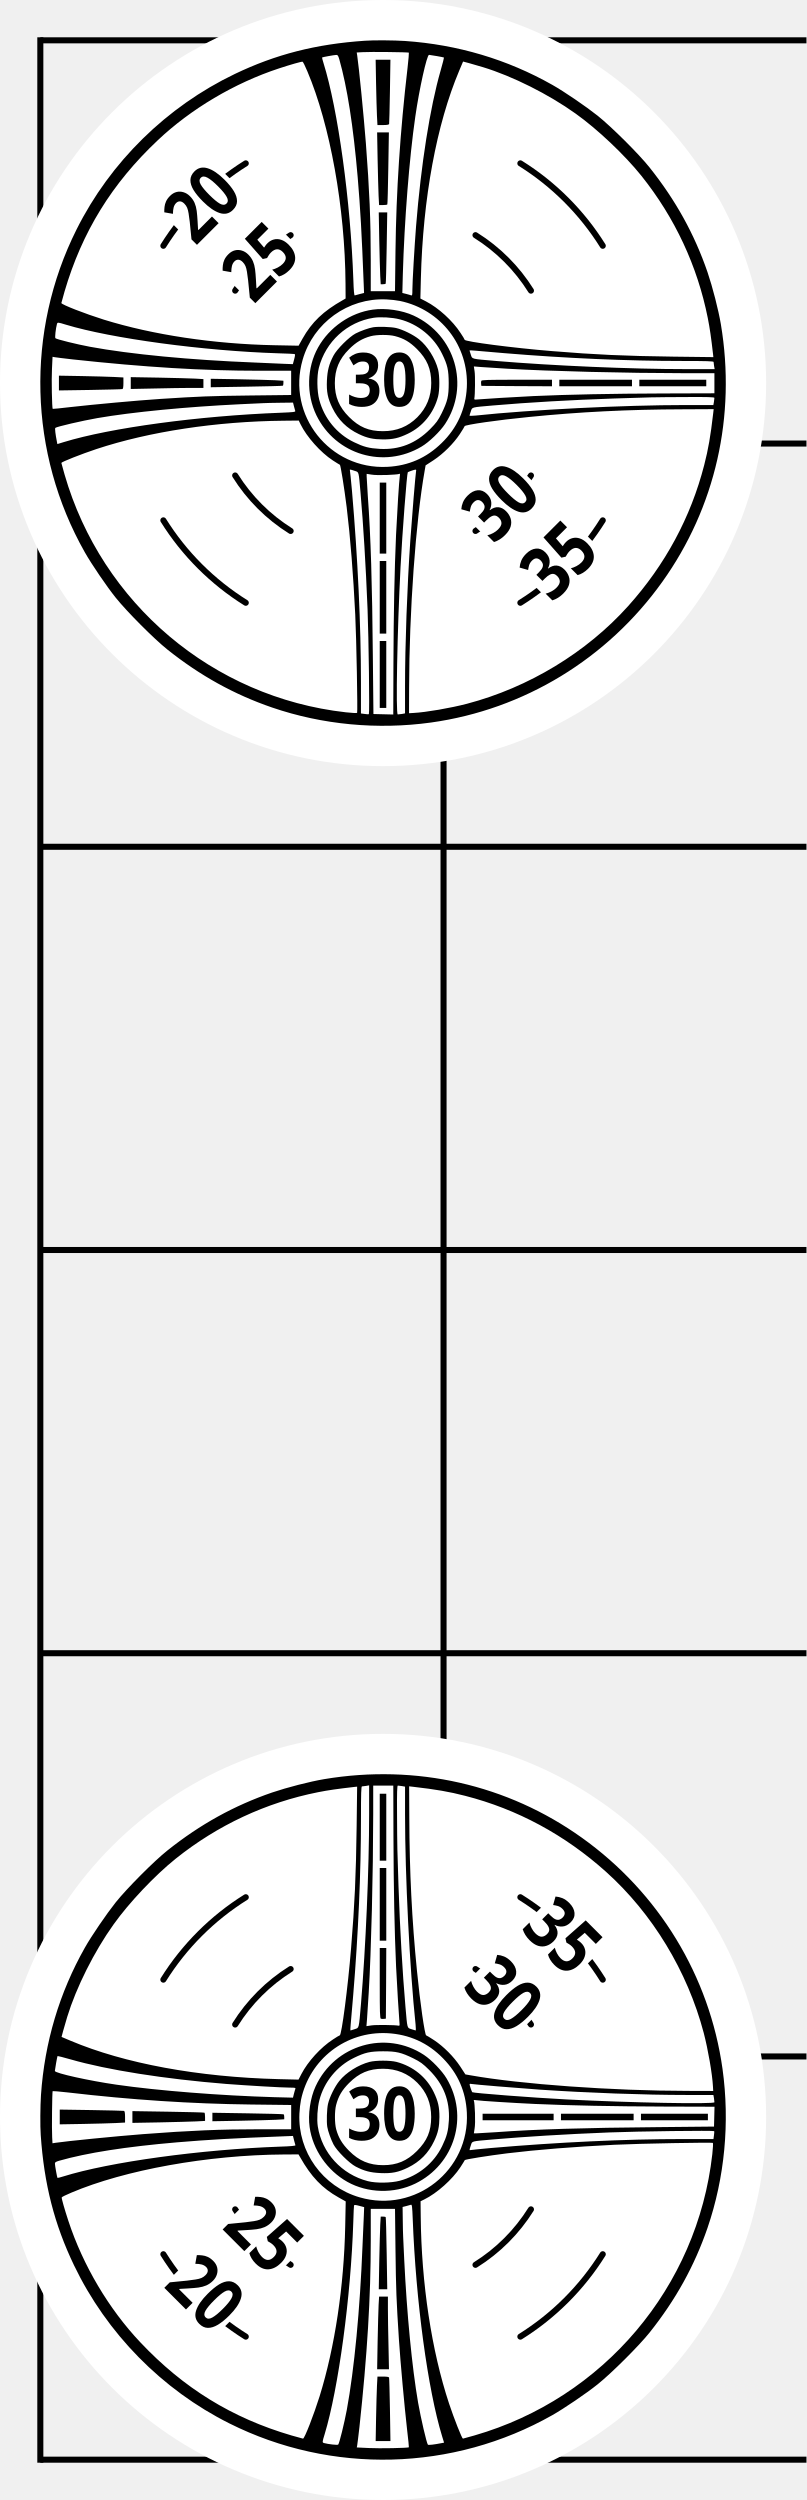
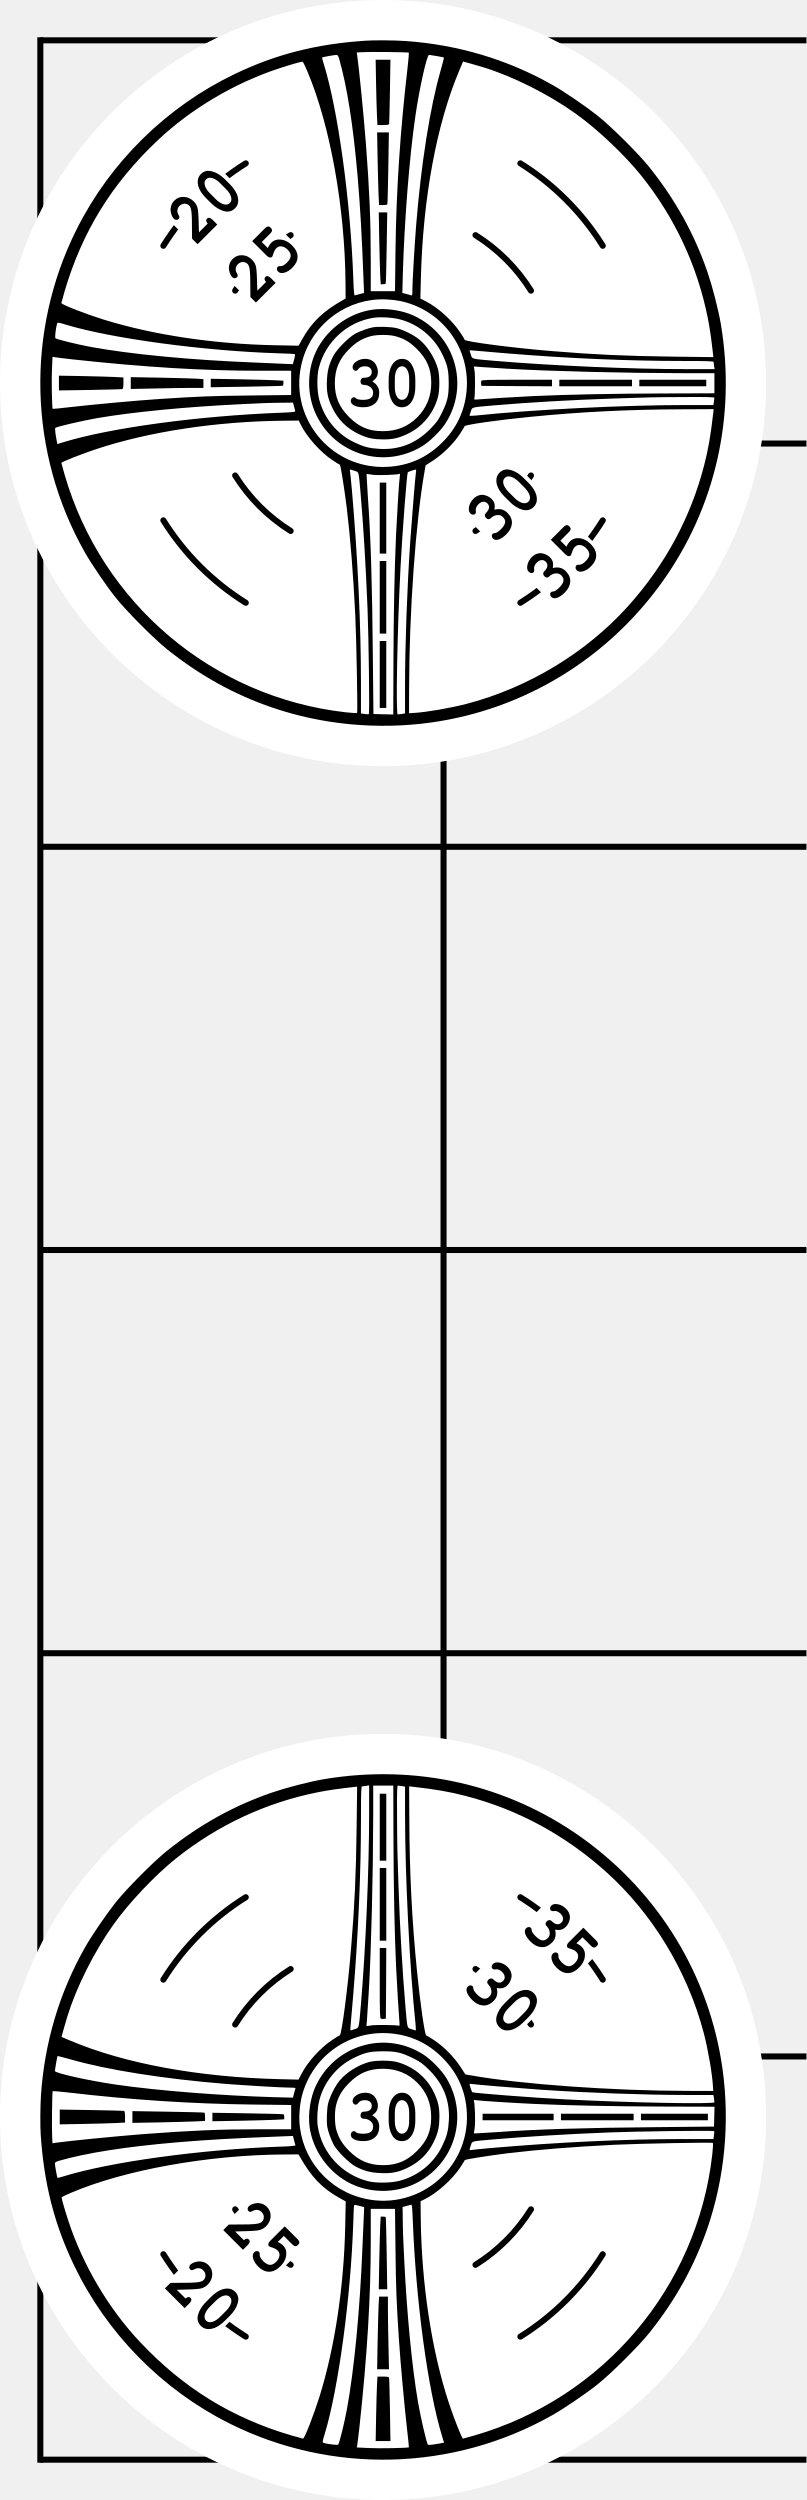
<svg xmlns="http://www.w3.org/2000/svg" xmlns:xlink="http://www.w3.org/1999/xlink" width="200mm" height="620mm" viewBox="0 0 200 620" version="1.1" id="svg8">
  <defs id="defs2" />
  <g id="layer1" transform="translate(0,323)">
    <path style="fill:none;stroke:#000000;stroke-width:1.5;stroke-linecap:butt;stroke-linejoin:miter;stroke-miterlimit:4;stroke-dasharray:none;stroke-opacity:1" d="M 10,287 H 200" id="path41" />
    <use x="0" y="0" xlink:href="#path41" id="use848" transform="translate(0,-100)" width="100%" height="100%" />
    <use x="0" y="0" xlink:href="#path41" id="use852" transform="translate(0,-200)" width="100%" height="100%" />
    <use x="0" y="0" xlink:href="#path41" id="use854" transform="translate(0,-300)" width="100%" height="100%" />
    <use x="0" y="0" xlink:href="#path41" id="use856" transform="translate(0,-400)" width="100%" height="100%" />
    <use x="0" y="0" xlink:href="#path41" id="use858" transform="translate(0,-500)" width="100%" height="100%" />
    <use x="0" y="0" xlink:href="#path41" id="use860" transform="translate(0,-600)" width="100%" height="100%" />
    <path style="fill:none;stroke:#000000;stroke-width:1.5;stroke-linecap:butt;stroke-linejoin:miter;stroke-miterlimit:4;stroke-dasharray:none;stroke-opacity:1" d="m 10,-313.75 v 601.5" id="path862" />
    <use x="0" y="0" xlink:href="#path862" id="use864" transform="translate(100)" width="100%" height="100%" />
    <circle style="opacity:1;fill:#ffffff;fill-opacity:1;fill-rule:nonzero;stroke:none;stroke-width:2;stroke-linecap:round;stroke-linejoin:round;stroke-miterlimit:4;stroke-dasharray:none;stroke-dashoffset:0;stroke-opacity:1;paint-order:markers stroke fill" id="path17" cx="95" cy="-228" r="95" />
    <path id="path354" style="fill:#000000;stroke:none;stroke-width:0.035" d="m 94.175,-155.74 v 8.3 h 0.81 0.81 v -8.3 -8.3 h -0.81 -0.81 z m 0,-19.131 v 9.009 h 0.81 0.81 v -9.009 -9.009 h -0.81 -0.81 z m 0,-19.637 v 8.806 h 0.81 0.81 v -8.806 -8.806 h -0.81 -0.81 z m 64.378,-33.505 v 0.81 h 8.3 8.3 v -0.81 -0.81 h -8.3 -8.3 z m -19.84,0 v 0.81 h 9.009 9.009 v -0.81 -0.81 h -9.009 -9.009 z m -19.354,-0.526 c -0.061,0.162 -0.081,0.506 -0.041,0.769 l 0.061,0.466 8.766,0.061 8.746,0.04 v -0.81 -0.81 h -8.705 c -7.369,0 -8.725,0.041 -8.827,0.283 z m -67.091,0.526 v 1.053 l 8.867,-0.142 c 4.859,-0.081 8.908,-0.182 9.009,-0.243 0.081,-0.041 0.142,-0.344 0.142,-0.668 v -0.567 l -2.065,-0.121 c -1.154,-0.061 -5.203,-0.162 -9.009,-0.243 l -6.944,-0.121 z m -19.84,0.02 v 1.458 l 5.932,-0.121 c 3.239,-0.081 7.308,-0.142 9.009,-0.142 h 3.077 v -1.093 -1.093 l -2.065,-0.121 c -1.154,-0.061 -5.203,-0.162 -9.009,-0.243 l -6.944,-0.121 z m -17.815,-0.02 v 1.842 l 7.754,-0.121 c 4.251,-0.081 7.855,-0.162 7.997,-0.223 0.162,-0.041 0.243,-0.526 0.243,-1.478 v -1.397 l -2.267,-0.121 c -1.255,-0.061 -4.859,-0.162 -7.997,-0.223 l -5.729,-0.101 z m 77.942,-13.827 c -1.053,0.162 -3.178,0.931 -4.353,1.539 -1.62,0.85 -4.656,3.887 -5.507,5.507 -1.113,2.146 -1.498,3.624 -1.62,6.175 -0.121,2.814 0.202,4.413 1.356,6.782 1.458,2.976 3.583,5.081 6.579,6.499 2.065,0.992 3.543,1.296 5.972,1.316 2.49,0 3.907,-0.324 6.175,-1.417 3.685,-1.761 6.418,-5.122 7.49,-9.232 0.405,-1.599 0.405,-5.081 0,-6.681 -0.729,-2.794 -2.632,-5.81 -4.717,-7.49 -1.437,-1.154 -3.988,-2.409 -5.709,-2.814 -1.215,-0.283 -4.413,-0.385 -5.668,-0.182 z m 5.365,2.186 c 2.207,0.567 3.725,1.458 5.486,3.219 2.51,2.51 3.543,4.94 3.543,8.422 0,3.34 -1.154,6.175 -3.462,8.503 -2.348,2.328 -5.081,3.442 -8.523,3.442 -3.502,0 -5.871,-0.992 -8.402,-3.523 -2.47,-2.47 -3.523,-4.98 -3.523,-8.381 0,-3.421 1.073,-5.992 3.543,-8.442 1.721,-1.721 3.28,-2.652 5.385,-3.219 1.458,-0.385 4.454,-0.405 5.952,-0.02 z m -5.446,-6.559 c -5.547,0.749 -10.79,4.373 -13.584,9.373 -2.814,5.041 -2.976,11.56 -0.425,16.823 4.778,9.798 16.702,13.361 26.075,7.774 1.883,-1.113 4.596,-3.725 5.851,-5.628 6.195,-9.454 2.531,-22.087 -7.814,-26.865 -2.834,-1.316 -6.944,-1.923 -10.102,-1.478 z m 6.66,2.409 c 4.535,1.154 8.503,4.393 10.527,8.604 1.336,2.733 1.599,3.988 1.62,7.187 0,3.3 -0.283,4.494 -1.741,7.49 -0.911,1.822 -1.296,2.348 -2.895,3.968 -3.543,3.543 -7.592,5.142 -12.471,4.879 -2.612,-0.142 -4.008,-0.506 -6.377,-1.66 -4.251,-2.045 -7.389,-5.891 -8.624,-10.527 -0.567,-2.146 -0.628,-5.851 -0.101,-7.895 1.66,-6.499 7.025,-11.418 13.584,-12.43 1.68,-0.263 4.616,-0.101 6.478,0.385 z m -5.081,-19.698 c 0.081,3.765 0.182,7.774 0.243,8.908 l 0.121,2.085 h 0.567 c 0.324,0 0.628,-0.061 0.668,-0.162 0.061,-0.081 0.162,-4.089 0.243,-8.908 l 0.142,-8.746 h -1.053 -1.053 z m -0.405,-19.941 c 0.081,3.705 0.182,7.774 0.243,9.009 l 0.121,2.288 h 0.972 c 0.547,0 1.032,-0.061 1.073,-0.162 0.061,-0.081 0.162,-4.13 0.243,-9.009 l 0.142,-8.847 h -1.458 -1.458 z m -0.385,-18.929 c 0.061,3.219 0.162,6.863 0.223,8.098 l 0.121,2.288 h 1.397 c 0.951,0 1.437,-0.081 1.498,-0.263 0.041,-0.121 0.121,-3.765 0.202,-8.098 l 0.121,-7.835 h -1.842 -1.822 z m -2.733,-10.527 c -12.228,0.83 -22.148,3.381 -32.29,8.24 -16.924,8.118 -30.893,21.844 -39.254,38.566 -12.673,25.306 -11.904,55.45 2.065,80.088 1.64,2.895 5.405,8.442 7.652,11.236 2.774,3.462 9.535,10.244 12.835,12.876 8.138,6.478 16.52,11.114 25.933,14.353 12.471,4.272 26.176,5.567 39.436,3.725 23.038,-3.219 43.728,-15.811 57.353,-34.902 13.179,-18.443 18.321,-41.096 14.515,-63.872 -0.607,-3.583 -2.045,-9.191 -3.32,-12.936 -3.239,-9.414 -7.875,-17.795 -14.353,-25.933 -2.632,-3.32 -9.434,-10.082 -12.876,-12.835 -2.814,-2.247 -8.381,-6.053 -11.236,-7.652 -11.195,-6.337 -23.524,-10.001 -36.541,-10.892 -2.713,-0.182 -7.774,-0.223 -9.92,-0.061 z m 10.871,2.956 c 0.041,0.061 -0.101,1.721 -0.324,3.725 -1.842,15.791 -2.814,30.65 -2.996,45.409 l -0.121,10.021 h -2.996 -3.016 v -7.693 c 0,-9.819 -0.324,-17.41 -1.215,-29.051 -0.526,-6.802 -1.741,-19.03 -2.146,-21.702 l -0.121,-0.749 1.498,-0.081 c 1.863,-0.121 11.296,0 11.438,0.121 z m -17.269,1.599 c 1.964,6.903 3.482,16.52 4.575,29.314 0.668,7.976 0.992,13.665 1.498,26.642 l 0.081,2.045 -1.053,0.263 c -0.567,0.142 -1.134,0.304 -1.255,0.344 -0.142,0.061 -0.263,-1.134 -0.344,-3.786 -0.688,-19.577 -3.806,-42.331 -7.41,-53.851 -0.223,-0.709 -0.385,-1.336 -0.344,-1.377 0.101,-0.081 2.935,-0.607 3.502,-0.628 0.364,-0.02 0.486,0.162 0.749,1.032 z m 24.192,-0.749 c 0.931,0.162 1.741,0.324 1.782,0.364 0.041,0.041 -0.344,1.478 -0.83,3.219 -2.632,9.151 -4.859,23.261 -6.094,38.627 -0.385,5 -0.911,13.807 -0.911,15.771 0,1.275 -0.041,1.458 -0.324,1.356 -0.182,-0.081 -0.749,-0.223 -1.255,-0.364 l -0.911,-0.223 0.121,-4.676 c 0.385,-13.179 1.599,-28.747 3.097,-39.092 0.972,-6.762 2.854,-15.285 3.401,-15.285 0.121,0 0.992,0.142 1.923,0.304 z m -32.108,3.765 c 5.648,13.321 9.353,33.869 9.474,52.717 l 0.02,3.644 -0.668,0.385 c -4.879,2.753 -7.713,5.466 -10.021,9.576 l -0.972,1.741 -6.094,-0.121 c -14.981,-0.304 -30.023,-2.571 -42.19,-6.337 -4.656,-1.458 -10.547,-3.745 -10.547,-4.13 0,-0.081 0.364,-1.356 0.79,-2.854 4.332,-14.779 11.742,-26.784 23.099,-37.493 8.26,-7.814 19.07,-14.212 30.083,-17.835 2.895,-0.952 5.588,-1.721 5.851,-1.66 0.121,0.041 0.648,1.093 1.174,2.369 z m 43.566,-1.012 c 7.308,2.227 16.277,6.721 22.978,11.519 5.405,3.846 12.167,10.264 16.277,15.386 8.341,10.426 13.928,22.411 16.499,35.327 0.506,2.551 0.83,4.838 1.316,9.09 l 0.061,0.587 -9.839,-0.121 c -12.268,-0.162 -19.354,-0.486 -30.185,-1.377 -9.738,-0.79 -21.662,-2.348 -21.662,-2.814 0,-0.081 -0.445,-0.85 -1.012,-1.68 -1.964,-3.037 -5.486,-6.235 -8.584,-7.835 l -1.377,-0.709 0.121,-4.919 c 0.506,-20.022 3.887,-38.262 9.515,-51.603 l 0.952,-2.247 1.458,0.385 c 0.81,0.223 2.369,0.668 3.482,1.012 z m -20.569,57.98 c 10.122,2.126 17.086,11.155 16.56,21.439 -0.283,5.385 -2.389,10.062 -6.256,13.807 -3.765,3.685 -8.199,5.628 -13.442,5.891 -14.293,0.749 -25.022,-12.795 -21.014,-26.581 2.632,-9.151 11.296,-15.386 20.771,-14.941 1.073,0.041 2.591,0.223 3.381,0.385 z m -82.902,5.871 c 11.276,3.421 34.173,6.519 52.656,7.106 2.126,0.061 3.948,0.142 4.089,0.182 0.162,0.061 0.142,0.405 -0.101,1.296 l -0.324,1.215 -2.146,-0.081 c -1.174,-0.061 -4.494,-0.202 -7.389,-0.324 -15.851,-0.628 -30.711,-2.045 -40.793,-3.907 -3.239,-0.607 -8.28,-1.842 -8.563,-2.126 -0.162,-0.162 0.081,-2.409 0.385,-3.523 0.142,-0.445 0.223,-0.445 2.186,0.162 z m 108.936,7.086 c 15.123,1.255 30.266,1.923 43.89,1.923 6.134,0 7.835,0.061 7.835,0.243 0,0.142 0.061,0.607 0.121,1.012 l 0.142,0.769 h -7.065 c -13.645,0 -33.12,-0.85 -47.15,-2.024 -6.316,-0.547 -5.871,-0.425 -6.256,-1.559 -0.182,-0.526 -0.324,-0.992 -0.324,-1.032 0,-0.061 0.668,-0.041 1.478,0.041 0.79,0.081 4.11,0.364 7.329,0.628 z m -107.398,1.518 c 18.159,1.964 32.452,2.834 46.563,2.834 h 7.794 v 3.016 2.996 l -10.224,0.121 c -9.94,0.121 -12.45,0.223 -22.168,0.85 -5.83,0.385 -16.661,1.377 -22.35,2.024 -2.389,0.283 -4.373,0.486 -4.393,0.445 -0.182,-0.182 -0.324,-7.369 -0.182,-9.92 l 0.142,-2.996 0.547,0.101 c 0.283,0.061 2.207,0.283 4.272,0.526 z m 108.005,2.328 c 10.527,0.628 29.314,1.093 44.295,1.113 h 7.025 v 2.49 2.49 l -12.795,0.041 c -12.693,0.041 -23.443,0.263 -32.047,0.648 -3.907,0.182 -13.24,0.749 -14.374,0.871 -0.263,0.02 -0.385,-0.061 -0.324,-0.263 0.182,-0.81 0.243,-5.709 0.061,-6.762 l -0.182,-1.194 1.741,0.142 c 0.952,0.061 3.927,0.263 6.6,0.425 z m 51.32,7.227 c 0,0.142 -0.061,0.607 -0.121,1.012 l -0.142,0.769 h -6.903 c -15.224,0 -38.303,1.154 -52.089,2.612 -0.81,0.081 -1.478,0.081 -1.478,0.02 0,-0.081 0.142,-0.547 0.324,-1.053 0.364,-1.093 0,-0.992 5.547,-1.478 8.665,-0.749 19.556,-1.377 29.861,-1.721 8.928,-0.304 9.576,-0.324 17.775,-0.364 5.668,-0.041 7.227,0.02 7.227,0.202 z m -104.28,2.065 c 0.121,0.486 0.263,1.012 0.324,1.174 0.101,0.263 -0.425,0.324 -3.482,0.445 -20.427,0.769 -42.352,3.745 -53.932,7.288 l -1.579,0.486 -0.101,-0.526 c -0.385,-1.943 -0.547,-3.34 -0.405,-3.482 0.304,-0.304 6.701,-1.782 10.406,-2.429 8.827,-1.518 22.046,-2.794 35.428,-3.442 2.51,-0.121 5.061,-0.243 5.668,-0.263 0.607,-0.041 2.531,-0.081 4.272,-0.101 l 3.178,-0.041 z m 103.976,1.782 c -0.648,5.628 -1.215,8.887 -2.227,12.815 -3.32,12.957 -9.677,24.739 -18.848,34.962 -10.345,11.519 -24.678,20.204 -39.963,24.233 -4.11,1.073 -10.163,2.126 -13.321,2.288 l -1.073,0.061 0.02,-6.276 c 0.02,-18.787 1.66,-41.582 3.867,-53.911 l 0.223,-1.275 1.964,-1.275 c 2.45,-1.62 4.96,-4.13 6.519,-6.478 0.648,-0.992 1.194,-1.883 1.194,-1.964 0,-0.344 8.3,-1.539 15.993,-2.288 12.531,-1.255 24.597,-1.862 38.121,-1.903 l 7.652,-0.04 z m -102.336,2.693 c 1.518,3.118 4.96,6.984 7.997,8.968 0.891,0.567 1.68,1.073 1.761,1.093 0.182,0.081 1.073,5.648 1.68,10.487 0.911,7.47 1.64,16.783 2.126,26.622 0.304,6.215 0.628,24.253 0.466,24.415 -0.101,0.081 -1.336,0.02 -2.794,-0.142 -32.999,-3.705 -60.531,-26.986 -69.763,-58.993 -0.425,-1.498 -0.79,-2.794 -0.79,-2.854 0,-0.243 5.041,-2.227 8.705,-3.442 13.098,-4.332 29.78,-6.863 46.401,-7.025 l 3.765,-0.041 z m 13.422,11.56 c 1.093,0.364 0.972,-0.041 1.458,5.446 0.688,7.997 1.296,17.775 1.741,28.849 0.283,7.207 0.526,25.933 0.324,26.055 -0.081,0.041 -0.547,0.02 -1.053,-0.061 l -0.911,-0.121 v -7.733 c 0,-14.171 -0.79,-30.812 -2.227,-47.494 -0.243,-2.612 -0.466,-4.879 -0.506,-5.021 -0.121,-0.324 0.041,-0.304 1.174,0.081 z m 15.224,0.121 c -0.121,0.587 -1.012,11.216 -1.417,17.066 -0.79,11.56 -1.316,25.954 -1.316,36.258 v 6.701 l -0.749,0.142 c -0.425,0.061 -0.891,0.121 -1.053,0.121 -0.526,0 -0.121,-20.953 0.688,-36.541 0.445,-8.604 1.579,-23.302 1.802,-23.524 0.101,-0.101 1.64,-0.648 1.903,-0.648 0.162,-0.02 0.223,0.142 0.142,0.425 z m -7.288,0.911 c 1.458,-0.061 2.794,-0.162 2.996,-0.243 0.324,-0.142 0.364,-0.081 0.263,0.526 -0.162,0.931 -0.668,8.948 -0.931,14.556 -0.385,8.725 -0.607,19.415 -0.648,31.946 l -0.041,12.612 -2.47,-0.061 -2.45,-0.061 -0.142,-13.969 c -0.162,-18.342 -0.526,-30.205 -1.255,-40.165 -0.142,-2.267 -0.283,-4.413 -0.283,-4.778 v -0.648 l 1.174,0.182 c 0.628,0.121 2.348,0.162 3.786,0.101 z" />
    <path style="opacity:1;fill:none;fill-opacity:1;fill-rule:nonzero;stroke:#000000;stroke-width:1.5;stroke-linecap:round;stroke-linejoin:round;stroke-miterlimit:4;stroke-dasharray:none;stroke-dashoffset:0;stroke-opacity:1;paint-order:markers stroke fill" id="path972" d="m 117.919,-264.678 a 43.25,43.25 0 0 1 13.759,13.759" />
    <path id="circle974" style="opacity:1;fill:none;fill-opacity:1;fill-rule:nonzero;stroke:#000000;stroke-width:1.5;stroke-linecap:round;stroke-linejoin:round;stroke-miterlimit:4;stroke-dasharray:none;stroke-dashoffset:0;stroke-opacity:1;paint-order:markers stroke fill" d="m 129.047,-282.487 a 64.25,64.25 0 0 1 20.44,20.44" />
    <path d="m 58.322,-250.919 a 43.25,43.25 0 0 1 13.759,-13.759" id="path1019" style="opacity:1;fill:none;fill-opacity:1;fill-rule:nonzero;stroke:#000000;stroke-width:1.5;stroke-linecap:round;stroke-linejoin:round;stroke-miterlimit:4;stroke-dasharray:none;stroke-dashoffset:0;stroke-opacity:1;paint-order:markers stroke fill" />
    <path d="m 40.513,-262.047 a 64.25,64.25 0 0 1 20.44,-20.44" style="opacity:1;fill:none;fill-opacity:1;fill-rule:nonzero;stroke:#000000;stroke-width:1.5;stroke-linecap:round;stroke-linejoin:round;stroke-miterlimit:4;stroke-dasharray:none;stroke-dashoffset:0;stroke-opacity:1;paint-order:markers stroke fill" id="path1021" />
    <path style="opacity:1;fill:none;fill-opacity:1;fill-rule:nonzero;stroke:#000000;stroke-width:1.5;stroke-linecap:round;stroke-linejoin:round;stroke-miterlimit:4;stroke-dasharray:none;stroke-dashoffset:0;stroke-opacity:1;paint-order:markers stroke fill" id="path1023" d="M 72.081,-191.322 A 43.25,43.25 0 0 1 58.322,-205.081" />
    <path id="path1025" style="opacity:1;fill:none;fill-opacity:1;fill-rule:nonzero;stroke:#000000;stroke-width:1.5;stroke-linecap:round;stroke-linejoin:round;stroke-miterlimit:4;stroke-dasharray:none;stroke-dashoffset:0;stroke-opacity:1;paint-order:markers stroke fill" d="M 60.953,-173.513 A 64.25,64.25 0 0 1 40.513,-193.953" />
    <path d="m 131.678,-205.081 a 43.25,43.25 0 0 1 -13.759,13.759" id="path1027" style="opacity:1;fill:none;fill-opacity:1;fill-rule:nonzero;stroke:#000000;stroke-width:1.5;stroke-linecap:round;stroke-linejoin:round;stroke-miterlimit:4;stroke-dasharray:none;stroke-dashoffset:0;stroke-opacity:1;paint-order:markers stroke fill" />
    <path d="m 149.487,-193.953 a 64.25,64.25 0 0 1 -20.44,20.44" style="opacity:1;fill:none;fill-opacity:1;fill-rule:nonzero;stroke:#000000;stroke-width:1.5;stroke-linecap:round;stroke-linejoin:round;stroke-miterlimit:4;stroke-dasharray:none;stroke-dashoffset:0;stroke-opacity:1;paint-order:markers stroke fill" id="path1029" />
-     <text xml:space="preserve" style="font-style:normal;font-variant:normal;font-weight:bold;font-stretch:normal;font-size:16.729px;line-height:1000;font-family:'Tlwg Typewriter';-inkscape-font-specification:'Tlwg Typewriter Bold';letter-spacing:0px;word-spacing:0px;fill:#000000;fill-opacity:1;stroke:none;stroke-width:0.265" x="94.464" y="-202.347" id="text1083" transform="scale(0.9103436,1.098486)">
-       <tspan id="tspan1081" x="94.464" y="-202.347" style="font-style:normal;font-variant:normal;font-weight:bold;font-stretch:normal;font-family:'Tlwg Typewriter';-inkscape-font-specification:'Tlwg Typewriter Bold';letter-spacing:0px;stroke-width:0.265">30</tspan>
-     </text>
+     <g aria-label="30" transform="scale(0.9103436,1.098486)" style="font-style:normal;font-variant:normal;font-weight:bold;font-stretch:normal;font-size:16.729px;line-height:1000;font-family:'Tlwg Typewriter';-inkscape-font-specification:'Tlwg Typewriter Bold';letter-spacing:0px;word-spacing:0px;fill:#000000;fill-opacity:1;stroke:none;stroke-width:0.265" id="text1083">
+       <path d="m 96.405,-204.355 q 0.201,0 0.368,0.1 0.167,0.084 0.301,0.201 0.151,0.1 0.636,0.201 0.485,0.084 1.238,0.084 1.288,0 1.991,-0.368 0.703,-0.368 0.703,-1.271 0,-0.753 -0.753,-1.238 -0.753,-0.502 -1.807,-0.502 -0.402,0 -0.636,-0.201 -0.234,-0.217 -0.234,-0.569 0,-0.368 0.234,-0.602 0.251,-0.234 0.636,-0.234 2.192,0 2.192,-1.322 0,-0.586 -0.502,-0.92 -0.502,-0.351 -1.372,-0.351 -0.652,0 -1.087,0.167 -0.418,0.151 -0.586,0.351 -0.151,0.184 -0.368,0.351 -0.201,0.151 -0.485,0.151 -0.335,0 -0.586,-0.251 -0.234,-0.251 -0.234,-0.586 0,-0.719 1.054,-1.288 1.054,-0.569 2.392,-0.569 0.903,0 1.589,0.284 0.703,0.284 1.087,0.736 0.385,0.452 0.569,0.937 0.201,0.485 0.201,0.954 0,0.686 -0.351,1.204 -0.351,0.502 -1.171,0.987 1.89,0.92 1.89,2.526 0,1.606 -1.188,2.459 -1.171,0.836 -3.128,0.836 -1.539,0 -2.493,-0.385 -0.937,-0.402 -0.937,-1.037 0,-0.351 0.234,-0.586 0.251,-0.251 0.602,-0.251 z" style="font-style:normal;font-variant:normal;font-weight:bold;font-stretch:normal;font-family:'Tlwg Typewriter';-inkscape-font-specification:'Tlwg Typewriter Bold';letter-spacing:0px;stroke-width:0.265" id="path106" />
+       <path d="m 109.514,-213.02 q 1.773,0 2.693,1.372 0.937,1.355 0.937,3.296 v 1.589 q 0,1.255 -0.385,2.292 -0.368,1.02 -1.221,1.706 -0.836,0.669 -2.024,0.669 -1.773,0 -2.71,-1.355 -0.92,-1.372 -0.92,-3.312 v -1.589 q 0,-1.255 0.368,-2.275 0.385,-1.037 1.221,-1.706 0.853,-0.686 2.041,-0.686 z m -1.957,4.55 v 1.823 q 0,1.305 0.535,2.091 0.535,0.786 1.422,0.786 0.887,0 1.422,-0.786 0.535,-0.786 0.535,-2.091 v -1.823 q 0,-1.305 -0.535,-2.091 -0.535,-0.786 -1.422,-0.786 -0.887,0 -1.422,0.786 -0.535,0.786 -0.535,2.091 z" style="font-style:normal;font-variant:normal;font-weight:bold;font-stretch:normal;font-family:'Tlwg Typewriter';-inkscape-font-specification:'Tlwg Typewriter Bold';letter-spacing:0px;stroke-width:0.265" id="path108" />
+     </g>
    <rect style="opacity:1;fill:#ffffff;fill-opacity:1;fill-rule:nonzero;stroke:none;stroke-width:1.5;stroke-linecap:round;stroke-linejoin:round;stroke-miterlimit:4;stroke-dasharray:none;stroke-dashoffset:0;stroke-opacity:1;paint-order:markers stroke fill" id="rect1139" width="18" height="12" x="219.395" y="-57.906" transform="rotate(-45)" />
-     <text transform="matrix(0.6437101,-0.6437101,0.7767472,0.7767472,0,0)" id="text1143" y="-42.041" x="240.997" style="font-style:normal;font-variant:normal;font-weight:bold;font-stretch:normal;font-size:16.729px;line-height:1000;font-family:'Tlwg Typewriter';-inkscape-font-specification:'Tlwg Typewriter Bold';letter-spacing:0px;word-spacing:0px;fill:#000000;fill-opacity:1;stroke:none;stroke-width:0.265" xml:space="preserve">
-       <tspan style="font-style:normal;font-variant:normal;font-weight:bold;font-stretch:normal;font-family:'Tlwg Typewriter';-inkscape-font-specification:'Tlwg Typewriter Bold';letter-spacing:0px;stroke-width:0.265" y="-42.041" x="240.997" id="tspan1141">30</tspan>
-     </text>
+     <g aria-label="30" transform="matrix(0.6437101,-0.6437101,0.7767472,0.7767472,0,0)" style="font-style:normal;font-variant:normal;font-weight:bold;font-stretch:normal;font-size:16.729px;line-height:1000;font-family:'Tlwg Typewriter';-inkscape-font-specification:'Tlwg Typewriter Bold';letter-spacing:0px;word-spacing:0px;fill:#000000;fill-opacity:1;stroke:none;stroke-width:0.265" id="text1143">
+       <path d="m 242.938,-44.049 q 0.201,0 0.368,0.1 0.167,0.084 0.301,0.201 0.151,0.1 0.636,0.201 0.485,0.084 1.238,0.084 1.288,0 1.991,-0.368 0.703,-0.368 0.703,-1.271 0,-0.753 -0.753,-1.238 -0.753,-0.502 -1.807,-0.502 -0.402,0 -0.636,-0.201 -0.234,-0.217 -0.234,-0.569 0,-0.368 0.234,-0.602 0.251,-0.234 0.636,-0.234 2.192,0 2.192,-1.322 0,-0.586 -0.502,-0.92 -0.502,-0.351 -1.372,-0.351 -0.652,0 -1.087,0.167 -0.418,0.151 -0.586,0.351 -0.151,0.184 -0.368,0.351 -0.201,0.151 -0.485,0.151 -0.335,0 -0.586,-0.251 -0.234,-0.251 -0.234,-0.586 0,-0.719 1.054,-1.288 1.054,-0.569 2.392,-0.569 0.903,0 1.589,0.284 0.703,0.284 1.087,0.736 0.385,0.452 0.569,0.937 0.201,0.485 0.201,0.954 0,0.686 -0.351,1.204 -0.351,0.502 -1.171,0.987 1.89,0.92 1.89,2.526 0,1.606 -1.188,2.459 -1.171,0.836 -3.128,0.836 -1.539,0 -2.493,-0.385 -0.937,-0.401 -0.937,-1.037 0,-0.351 0.234,-0.586 0.251,-0.251 0.602,-0.251 z" style="font-style:normal;font-variant:normal;font-weight:bold;font-stretch:normal;font-family:'Tlwg Typewriter';-inkscape-font-specification:'Tlwg Typewriter Bold';letter-spacing:0px;stroke-width:0.265" id="path111" />
+       <path d="m 256.047,-52.714 q 1.773,0 2.693,1.372 0.937,1.355 0.937,3.296 v 1.589 q 0,1.255 -0.385,2.292 -0.368,1.02 -1.221,1.706 -0.836,0.669 -2.024,0.669 -1.773,0 -2.71,-1.355 -0.92,-1.372 -0.92,-3.312 v -1.589 q 0,-1.255 0.368,-2.275 0.385,-1.037 1.221,-1.706 0.853,-0.686 2.041,-0.686 z m -1.957,4.55 v 1.823 q 0,1.305 0.535,2.091 0.535,0.786 1.422,0.786 0.887,0 1.422,-0.786 0.535,-0.786 0.535,-2.091 v -1.823 q 0,-1.305 -0.535,-2.091 -0.535,-0.786 -1.422,-0.786 -0.887,0 -1.422,0.786 -0.535,0.786 -0.535,2.091 z" style="font-style:normal;font-variant:normal;font-weight:bold;font-stretch:normal;font-family:'Tlwg Typewriter';-inkscape-font-specification:'Tlwg Typewriter Bold';letter-spacing:0px;stroke-width:0.265" id="path113" />
+     </g>
    <rect y="-37.444" x="219.395" height="12" width="18" id="rect1150" style="opacity:1;fill:#ffffff;fill-opacity:1;fill-rule:nonzero;stroke:none;stroke-width:1.5;stroke-linecap:round;stroke-linejoin:round;stroke-miterlimit:4;stroke-dasharray:none;stroke-dashoffset:0;stroke-opacity:1;paint-order:markers stroke fill" transform="rotate(-45)" />
-     <text xml:space="preserve" style="font-style:normal;font-variant:normal;font-weight:bold;font-stretch:normal;font-size:16.729px;line-height:1000;font-family:'Tlwg Typewriter';-inkscape-font-specification:'Tlwg Typewriter Bold';letter-spacing:0px;word-spacing:0px;fill:#000000;fill-opacity:1;stroke:none;stroke-width:0.265" x="240.997" y="-23.414" id="text1154" transform="matrix(0.6437101,-0.6437101,0.7767472,0.7767472,0,0)">
-       <tspan id="tspan1152" x="240.997" y="-23.414" style="font-style:normal;font-variant:normal;font-weight:bold;font-stretch:normal;font-family:'Tlwg Typewriter';-inkscape-font-specification:'Tlwg Typewriter Bold';letter-spacing:0px;stroke-width:0.265">35</tspan>
-     </text>
+     <g aria-label="35" transform="matrix(0.6437101,-0.6437101,0.7767472,0.7767472,0,0)" style="font-style:normal;font-variant:normal;font-weight:bold;font-stretch:normal;font-size:16.729px;line-height:1000;font-family:'Tlwg Typewriter';-inkscape-font-specification:'Tlwg Typewriter Bold';letter-spacing:0px;word-spacing:0px;fill:#000000;fill-opacity:1;stroke:none;stroke-width:0.265" id="text1154">
+       <path d="m 242.938,-25.421 q 0.201,0 0.368,0.1 0.167,0.084 0.301,0.201 0.151,0.1 0.636,0.201 0.485,0.084 1.238,0.084 1.288,0 1.991,-0.368 0.703,-0.368 0.703,-1.271 0,-0.753 -0.753,-1.238 -0.753,-0.502 -1.807,-0.502 -0.401,0 -0.636,-0.201 -0.234,-0.217 -0.234,-0.569 0,-0.368 0.234,-0.602 0.251,-0.234 0.636,-0.234 2.192,0 2.192,-1.322 0,-0.586 -0.502,-0.92 -0.502,-0.351 -1.372,-0.351 -0.652,0 -1.087,0.167 -0.418,0.151 -0.586,0.351 -0.151,0.184 -0.368,0.351 -0.201,0.151 -0.485,0.151 -0.335,0 -0.586,-0.251 -0.234,-0.251 -0.234,-0.586 0,-0.719 1.054,-1.288 1.054,-0.569 2.392,-0.569 0.903,0 1.589,0.284 0.703,0.284 1.087,0.736 0.385,0.452 0.569,0.937 0.201,0.485 0.201,0.954 0,0.686 -0.351,1.204 -0.351,0.502 -1.171,0.987 1.89,0.92 1.89,2.526 0,1.606 -1.188,2.459 -1.171,0.836 -3.128,0.836 -1.539,0 -2.493,-0.385 -0.937,-0.401 -0.937,-1.037 0,-0.351 0.234,-0.586 0.251,-0.251 0.602,-0.251 z" style="font-style:normal;font-variant:normal;font-weight:bold;font-stretch:normal;font-family:'Tlwg Typewriter';-inkscape-font-specification:'Tlwg Typewriter Bold';letter-spacing:0px;stroke-width:0.265" id="path116" />
+       <path d="m 256.331,-28.834 q -0.686,0 -1.522,0.351 -0.836,0.351 -0.954,0.351 -0.368,0 -0.602,-0.268 -0.234,-0.268 -0.234,-0.669 v -4.751 h 5.052 q 1.104,0 1.104,0.836 0,0.836 -1.104,0.836 h -3.379 v 1.924 q 0.937,-0.284 1.656,-0.284 1.522,0 2.526,1.054 1.004,1.054 1.004,2.66 0,1.773 -1.121,2.71 -1.121,0.92 -3.078,0.92 -1.506,0 -2.526,-0.468 -1.02,-0.485 -1.02,-1.188 0,-0.335 0.251,-0.569 0.251,-0.251 0.586,-0.251 0.251,0 0.435,0.134 0.201,0.117 0.351,0.268 0.151,0.151 0.636,0.284 0.502,0.117 1.271,0.117 1.305,0 1.924,-0.468 0.619,-0.485 0.619,-1.472 0,-0.92 -0.519,-1.489 -0.519,-0.569 -1.355,-0.569 z" style="font-style:normal;font-variant:normal;font-weight:bold;font-stretch:normal;font-family:'Tlwg Typewriter';-inkscape-font-specification:'Tlwg Typewriter Bold';letter-spacing:0px;stroke-width:0.265" id="path118" />
+     </g>
    <rect style="opacity:1;fill:#ffffff;fill-opacity:1;fill-rule:nonzero;stroke:none;stroke-width:1.5;stroke-linecap:round;stroke-linejoin:round;stroke-miterlimit:4;stroke-dasharray:none;stroke-dashoffset:0;stroke-opacity:1;paint-order:markers stroke fill" id="rect1158" width="18" height="12" x="219.395" y="-142.184" transform="rotate(-45)" />
-     <text transform="matrix(0.6437101,-0.6437101,0.7767472,0.7767472,0,0)" id="text1162" y="-118.763" x="240.997" style="font-style:normal;font-variant:normal;font-weight:bold;font-stretch:normal;font-size:16.729px;line-height:1000;font-family:'Tlwg Typewriter';-inkscape-font-specification:'Tlwg Typewriter Bold';letter-spacing:0px;word-spacing:0px;fill:#000000;fill-opacity:1;stroke:none;stroke-width:0.265" xml:space="preserve">
-       <tspan style="font-style:normal;font-variant:normal;font-weight:bold;font-stretch:normal;font-family:'Tlwg Typewriter';-inkscape-font-specification:'Tlwg Typewriter Bold';letter-spacing:0px;stroke-width:0.265" y="-118.763" x="240.997" id="tspan1160">25</tspan>
-     </text>
+     <g aria-label="25" transform="matrix(0.6437101,-0.6437101,0.7767472,0.7767472,0,0)" style="font-style:normal;font-variant:normal;font-weight:bold;font-stretch:normal;font-size:16.729px;line-height:1000;font-family:'Tlwg Typewriter';-inkscape-font-specification:'Tlwg Typewriter Bold';letter-spacing:0px;word-spacing:0px;fill:#000000;fill-opacity:1;stroke:none;stroke-width:0.265" id="text1162">
+       <path d="m 249.412,-126.191 q 0,1.087 -0.786,1.957 -0.77,0.87 -4.166,3.798 h 3.363 q 0.067,-0.903 0.836,-0.903 0.836,0 0.836,1.104 v 1.472 h -7.595 v -1.757 q 2.71,-2.242 3.864,-3.262 1.154,-1.02 1.556,-1.539 0.418,-0.519 0.418,-0.937 0,-0.636 -0.552,-1.071 -0.552,-0.435 -1.372,-0.435 -1.037,0 -1.623,0.686 -0.151,0.184 -0.284,0.535 -0.117,0.351 -0.284,0.535 -0.167,0.184 -0.552,0.184 -0.335,0 -0.586,-0.234 -0.251,-0.251 -0.251,-0.569 0,-0.351 0.217,-0.803 0.217,-0.452 0.636,-0.903 0.418,-0.468 1.138,-0.786 0.736,-0.318 1.623,-0.318 1.522,0 2.543,0.937 1.02,0.92 1.02,2.309 z" style="font-style:normal;font-variant:normal;font-weight:bold;font-stretch:normal;font-family:'Tlwg Typewriter';-inkscape-font-specification:'Tlwg Typewriter Bold';letter-spacing:0px;stroke-width:0.265" id="path101" />
+       <path d="m 256.331,-124.184 q -0.686,0 -1.522,0.351 -0.836,0.351 -0.954,0.351 -0.368,0 -0.602,-0.268 -0.234,-0.268 -0.234,-0.669 v -4.751 h 5.052 q 1.104,0 1.104,0.836 0,0.836 -1.104,0.836 h -3.379 v 1.924 q 0.937,-0.284 1.656,-0.284 1.522,0 2.526,1.054 1.004,1.054 1.004,2.66 0,1.773 -1.121,2.71 -1.121,0.92 -3.078,0.92 -1.506,0 -2.526,-0.468 -1.02,-0.485 -1.02,-1.188 0,-0.335 0.251,-0.569 0.251,-0.251 0.586,-0.251 0.251,0 0.435,0.134 0.201,0.117 0.351,0.268 0.151,0.151 0.636,0.284 0.502,0.117 1.271,0.117 1.305,0 1.924,-0.468 0.619,-0.485 0.619,-1.472 0,-0.92 -0.519,-1.489 -0.519,-0.569 -1.355,-0.569 z" style="font-style:normal;font-variant:normal;font-weight:bold;font-stretch:normal;font-family:'Tlwg Typewriter';-inkscape-font-specification:'Tlwg Typewriter Bold';letter-spacing:0px;stroke-width:0.265" id="path103" />
+     </g>
    <rect y="-162.646" x="219.395" height="12" width="18" id="rect1174" style="opacity:1;fill:#ffffff;fill-opacity:1;fill-rule:nonzero;stroke:none;stroke-width:1.5;stroke-linecap:round;stroke-linejoin:round;stroke-miterlimit:4;stroke-dasharray:none;stroke-dashoffset:0;stroke-opacity:1;paint-order:markers stroke fill" transform="rotate(-45)" />
-     <text xml:space="preserve" style="font-style:normal;font-variant:normal;font-weight:bold;font-stretch:normal;font-size:16.729px;line-height:1000;font-family:'Tlwg Typewriter';-inkscape-font-specification:'Tlwg Typewriter Bold';letter-spacing:0px;word-spacing:0px;fill:#000000;fill-opacity:1;stroke:none;stroke-width:0.265" x="240.997" y="-137.391" id="text1178" transform="matrix(0.6437101,-0.6437101,0.7767472,0.7767472,0,0)">
-       <tspan id="tspan1176" x="240.997" y="-137.391" style="font-style:normal;font-variant:normal;font-weight:bold;font-stretch:normal;font-family:'Tlwg Typewriter';-inkscape-font-specification:'Tlwg Typewriter Bold';letter-spacing:0px;stroke-width:0.265">20</tspan>
-     </text>
+     <g aria-label="20" transform="matrix(0.6437101,-0.6437101,0.7767472,0.7767472,0,0)" style="font-style:normal;font-variant:normal;font-weight:bold;font-stretch:normal;font-size:16.729px;line-height:1000;font-family:'Tlwg Typewriter';-inkscape-font-specification:'Tlwg Typewriter Bold';letter-spacing:0px;word-spacing:0px;fill:#000000;fill-opacity:1;stroke:none;stroke-width:0.265" id="text1178">
+       <path d="m 249.412,-144.818 q 0,1.087 -0.786,1.957 -0.77,0.87 -4.166,3.798 h 3.363 q 0.067,-0.903 0.836,-0.903 0.836,0 0.836,1.104 v 1.472 h -7.595 v -1.757 q 2.71,-2.242 3.864,-3.262 1.154,-1.02 1.556,-1.539 0.418,-0.519 0.418,-0.937 0,-0.636 -0.552,-1.071 -0.552,-0.435 -1.372,-0.435 -1.037,0 -1.623,0.686 -0.151,0.184 -0.284,0.535 -0.117,0.351 -0.284,0.535 -0.167,0.184 -0.552,0.184 -0.335,0 -0.586,-0.234 -0.251,-0.251 -0.251,-0.569 0,-0.351 0.217,-0.803 0.217,-0.452 0.636,-0.903 0.418,-0.468 1.138,-0.786 0.736,-0.318 1.623,-0.318 1.522,0 2.543,0.937 1.02,0.92 1.02,2.309 z" style="font-style:normal;font-variant:normal;font-weight:bold;font-stretch:normal;font-family:'Tlwg Typewriter';-inkscape-font-specification:'Tlwg Typewriter Bold';letter-spacing:0px;stroke-width:0.265" id="path96" />
+       <path d="m 256.047,-148.064 q 1.773,0 2.693,1.372 0.937,1.355 0.937,3.296 v 1.589 q 0,1.255 -0.385,2.292 -0.368,1.02 -1.221,1.706 -0.836,0.669 -2.024,0.669 -1.773,0 -2.71,-1.355 -0.92,-1.372 -0.92,-3.312 v -1.589 q 0,-1.255 0.368,-2.275 0.385,-1.037 1.221,-1.706 0.853,-0.686 2.041,-0.686 z m -1.957,4.55 v 1.823 q 0,1.305 0.535,2.091 0.535,0.786 1.422,0.786 0.887,0 1.422,-0.786 0.535,-0.786 0.535,-2.091 v -1.823 q 0,-1.305 -0.535,-2.091 -0.535,-0.786 -1.422,-0.786 -0.887,0 -1.422,0.786 -0.535,0.786 -0.535,2.091 z" style="font-style:normal;font-variant:normal;font-weight:bold;font-stretch:normal;font-family:'Tlwg Typewriter';-inkscape-font-specification:'Tlwg Typewriter Bold';letter-spacing:0px;stroke-width:0.265" id="path98" />
+     </g>
    <use x="0" y="0" xlink:href="#path17" id="use850" transform="translate(0,430)" width="100%" height="100%" />
    <use x="0" y="0" xlink:href="#path354" id="use853" transform="rotate(-90,310.0001,-12.99988)" width="100%" height="100%" />
    <path d="m 117.919,165.322 a 43.25,43.25 0 0 1 13.759,13.759" id="path855" style="opacity:1;fill:none;fill-opacity:1;fill-rule:nonzero;stroke:#000000;stroke-width:1.5;stroke-linecap:round;stroke-linejoin:round;stroke-miterlimit:4;stroke-dasharray:none;stroke-dashoffset:0;stroke-opacity:1;paint-order:markers stroke fill" />
    <path d="m 129.047,147.513 a 64.25,64.25 0 0 1 20.44,20.44" style="opacity:1;fill:none;fill-opacity:1;fill-rule:nonzero;stroke:#000000;stroke-width:1.5;stroke-linecap:round;stroke-linejoin:round;stroke-miterlimit:4;stroke-dasharray:none;stroke-dashoffset:0;stroke-opacity:1;paint-order:markers stroke fill" id="path857" />
    <path d="M 72.081,238.678 A 43.25,43.25 0 0 1 58.322,224.919" id="path859" style="opacity:1;fill:none;fill-opacity:1;fill-rule:nonzero;stroke:#000000;stroke-width:1.5;stroke-linecap:round;stroke-linejoin:round;stroke-miterlimit:4;stroke-dasharray:none;stroke-dashoffset:0;stroke-opacity:1;paint-order:markers stroke fill" />
    <path d="M 60.953,256.487 A 64.25,64.25 0 0 1 40.513,236.048" style="opacity:1;fill:none;fill-opacity:1;fill-rule:nonzero;stroke:#000000;stroke-width:1.5;stroke-linecap:round;stroke-linejoin:round;stroke-miterlimit:4;stroke-dasharray:none;stroke-dashoffset:0;stroke-opacity:1;paint-order:markers stroke fill" id="path861" />
    <path style="opacity:1;fill:none;fill-opacity:1;fill-rule:nonzero;stroke:#000000;stroke-width:1.5;stroke-linecap:round;stroke-linejoin:round;stroke-miterlimit:4;stroke-dasharray:none;stroke-dashoffset:0;stroke-opacity:1;paint-order:markers stroke fill" id="path863" d="M 58.322,179.081 A 43.25,43.25 0 0 1 72.081,165.322" />
    <path id="path865" style="opacity:1;fill:none;fill-opacity:1;fill-rule:nonzero;stroke:#000000;stroke-width:1.5;stroke-linecap:round;stroke-linejoin:round;stroke-miterlimit:4;stroke-dasharray:none;stroke-dashoffset:0;stroke-opacity:1;paint-order:markers stroke fill" d="M 40.513,167.953 A 64.25,64.25 0 0 1 60.953,147.513" />
    <path style="opacity:1;fill:none;fill-opacity:1;fill-rule:nonzero;stroke:#000000;stroke-width:1.5;stroke-linecap:round;stroke-linejoin:round;stroke-miterlimit:4;stroke-dasharray:none;stroke-dashoffset:0;stroke-opacity:1;paint-order:markers stroke fill" id="path867" d="m 131.678,224.919 a 43.25,43.25 0 0 1 -13.759,13.759" />
    <path id="path869" style="opacity:1;fill:none;fill-opacity:1;fill-rule:nonzero;stroke:#000000;stroke-width:1.5;stroke-linecap:round;stroke-linejoin:round;stroke-miterlimit:4;stroke-dasharray:none;stroke-dashoffset:0;stroke-opacity:1;paint-order:markers stroke fill" d="M 149.487,236.048 A 64.25,64.25 0 0 1 129.047,256.487" />
    <use x="0" y="0" xlink:href="#text1083" id="use928" transform="translate(0,430)" width="100%" height="100%" />
    <rect y="27.521" x="201.011" height="12" width="18" id="rect1053" style="opacity:1;fill:#ffffff;fill-opacity:1;fill-rule:nonzero;stroke:none;stroke-width:1.5;stroke-linecap:round;stroke-linejoin:round;stroke-miterlimit:4;stroke-dasharray:none;stroke-dashoffset:0;stroke-opacity:1;paint-order:markers stroke fill" transform="rotate(45)" />
-     <text xml:space="preserve" style="font-style:normal;font-variant:normal;font-weight:bold;font-stretch:normal;font-size:16.729px;line-height:1000;font-family:'Tlwg Typewriter';-inkscape-font-specification:'Tlwg Typewriter Bold';letter-spacing:0px;word-spacing:0px;fill:#000000;fill-opacity:1;stroke:none;stroke-width:0.265" x="220.802" y="35.727" id="text1057" transform="matrix(0.6437101,0.6437101,-0.7767472,0.7767472,0,0)">
-       <tspan id="tspan1055" x="220.802" y="35.727" style="font-style:normal;font-variant:normal;font-weight:bold;font-stretch:normal;font-family:'Tlwg Typewriter';-inkscape-font-specification:'Tlwg Typewriter Bold';letter-spacing:0px;stroke-width:0.265">30</tspan>
-     </text>
+     <g aria-label="30" transform="matrix(0.6437101,0.6437101,-0.7767472,0.7767472,0,0)" style="font-style:normal;font-variant:normal;font-weight:bold;font-stretch:normal;font-size:16.729px;line-height:1000;font-family:'Tlwg Typewriter';-inkscape-font-specification:'Tlwg Typewriter Bold';letter-spacing:0px;word-spacing:0px;fill:#000000;fill-opacity:1;stroke:none;stroke-width:0.265" id="text1057">
+       <path d="m 222.743,33.72 q 0.201,0 0.368,0.1 0.167,0.084 0.301,0.201 0.151,0.1 0.636,0.201 0.485,0.084 1.238,0.084 1.288,0 1.991,-0.368 0.703,-0.368 0.703,-1.271 0,-0.753 -0.753,-1.238 -0.753,-0.502 -1.807,-0.502 -0.402,0 -0.636,-0.201 -0.234,-0.217 -0.234,-0.569 0,-0.368 0.234,-0.602 0.251,-0.234 0.636,-0.234 2.192,0 2.192,-1.322 0,-0.586 -0.502,-0.92 -0.502,-0.351 -1.372,-0.351 -0.652,0 -1.087,0.167 -0.418,0.151 -0.586,0.351 -0.151,0.184 -0.368,0.351 -0.201,0.151 -0.485,0.151 -0.335,0 -0.586,-0.251 -0.234,-0.251 -0.234,-0.586 0,-0.719 1.054,-1.288 1.054,-0.569 2.392,-0.569 0.903,0 1.589,0.284 0.703,0.284 1.087,0.736 0.385,0.452 0.569,0.937 0.201,0.485 0.201,0.954 0,0.686 -0.351,1.204 -0.351,0.502 -1.171,0.987 1.89,0.92 1.89,2.526 0,1.606 -1.188,2.459 -1.171,0.836 -3.128,0.836 -1.539,0 -2.493,-0.385 -0.937,-0.401 -0.937,-1.037 0,-0.351 0.234,-0.586 0.251,-0.251 0.602,-0.251 z" style="font-style:normal;font-variant:normal;font-weight:bold;font-stretch:normal;font-family:'Tlwg Typewriter';-inkscape-font-specification:'Tlwg Typewriter Bold';letter-spacing:0px;stroke-width:0.265" id="path126" />
+       <path d="m 235.852,25.054 q 1.773,0 2.693,1.372 0.937,1.355 0.937,3.296 v 1.589 q 0,1.255 -0.385,2.292 -0.368,1.02 -1.221,1.706 -0.836,0.669 -2.024,0.669 -1.773,0 -2.71,-1.355 -0.92,-1.372 -0.92,-3.312 v -1.589 q 0,-1.255 0.368,-2.275 0.385,-1.037 1.221,-1.706 0.853,-0.686 2.041,-0.686 z m -1.957,4.55 v 1.823 q 0,1.305 0.535,2.091 0.535,0.786 1.422,0.786 0.887,0 1.422,-0.786 0.535,-0.786 0.535,-2.091 v -1.823 q 0,-1.305 -0.535,-2.091 -0.535,-0.786 -1.422,-0.786 -0.887,0 -1.422,0.786 -0.535,0.786 -0.535,2.091 z" style="font-style:normal;font-variant:normal;font-weight:bold;font-stretch:normal;font-family:'Tlwg Typewriter';-inkscape-font-specification:'Tlwg Typewriter Bold';letter-spacing:0px;stroke-width:0.265" id="path128" />
+     </g>
    <rect style="opacity:1;fill:#ffffff;fill-opacity:1;fill-rule:nonzero;stroke:none;stroke-width:1.5;stroke-linecap:round;stroke-linejoin:round;stroke-miterlimit:4;stroke-dasharray:none;stroke-dashoffset:0;stroke-opacity:1;paint-order:markers stroke fill" id="rect1061" width="18" height="12" x="201.011" y="7.06" transform="rotate(45)" />
-     <text transform="matrix(0.6437101,0.6437101,-0.7767472,0.7767472,0,0)" id="text1065" y="17.1" x="220.802" style="font-style:normal;font-variant:normal;font-weight:bold;font-stretch:normal;font-size:16.729px;line-height:1000;font-family:'Tlwg Typewriter';-inkscape-font-specification:'Tlwg Typewriter Bold';letter-spacing:0px;word-spacing:0px;fill:#000000;fill-opacity:1;stroke:none;stroke-width:0.265" xml:space="preserve">
-       <tspan style="font-style:normal;font-variant:normal;font-weight:bold;font-stretch:normal;font-family:'Tlwg Typewriter';-inkscape-font-specification:'Tlwg Typewriter Bold';letter-spacing:0px;stroke-width:0.265" y="17.1" x="220.802" id="tspan1063">35</tspan>
-     </text>
+     <g aria-label="35" transform="matrix(0.6437101,0.6437101,-0.7767472,0.7767472,0,0)" style="font-style:normal;font-variant:normal;font-weight:bold;font-stretch:normal;font-size:16.729px;line-height:1000;font-family:'Tlwg Typewriter';-inkscape-font-specification:'Tlwg Typewriter Bold';letter-spacing:0px;word-spacing:0px;fill:#000000;fill-opacity:1;stroke:none;stroke-width:0.265" id="text1065">
+       <path d="m 222.743,15.092 q 0.201,0 0.368,0.1 0.167,0.084 0.301,0.201 0.151,0.1 0.636,0.201 0.485,0.084 1.238,0.084 1.288,0 1.991,-0.368 0.703,-0.368 0.703,-1.271 0,-0.753 -0.753,-1.238 -0.753,-0.502 -1.807,-0.502 -0.402,0 -0.636,-0.201 -0.234,-0.217 -0.234,-0.569 0,-0.368 0.234,-0.602 0.251,-0.234 0.636,-0.234 2.192,0 2.192,-1.322 0,-0.586 -0.502,-0.92 -0.502,-0.351 -1.372,-0.351 -0.652,0 -1.087,0.167 -0.418,0.151 -0.586,0.351 -0.151,0.184 -0.368,0.351 -0.201,0.151 -0.485,0.151 -0.335,0 -0.586,-0.251 -0.234,-0.251 -0.234,-0.586 0,-0.719 1.054,-1.288 1.054,-0.569 2.392,-0.569 0.903,0 1.589,0.284 0.703,0.284 1.087,0.736 0.385,0.452 0.569,0.937 0.201,0.485 0.201,0.954 0,0.686 -0.351,1.204 -0.351,0.502 -1.171,0.987 1.89,0.92 1.89,2.526 0,1.606 -1.188,2.459 -1.171,0.836 -3.128,0.836 -1.539,0 -2.493,-0.385 -0.937,-0.401 -0.937,-1.037 0,-0.351 0.234,-0.586 0.251,-0.251 0.602,-0.251 z" style="font-style:normal;font-variant:normal;font-weight:bold;font-stretch:normal;font-family:'Tlwg Typewriter';-inkscape-font-specification:'Tlwg Typewriter Bold';letter-spacing:0px;stroke-width:0.265" id="path121" />
+       <path d="m 236.136,11.68 q -0.686,0 -1.522,0.351 -0.836,0.351 -0.954,0.351 -0.368,0 -0.602,-0.268 -0.234,-0.268 -0.234,-0.669 V 6.694 h 5.052 q 1.104,0 1.104,0.836 0,0.836 -1.104,0.836 h -3.379 v 1.924 q 0.937,-0.284 1.656,-0.284 1.522,0 2.526,1.054 1.004,1.054 1.004,2.66 0,1.773 -1.121,2.71 -1.121,0.92 -3.078,0.92 -1.506,0 -2.526,-0.468 -1.02,-0.485 -1.02,-1.188 0,-0.335 0.251,-0.569 0.251,-0.251 0.586,-0.251 0.251,0 0.435,0.134 0.201,0.117 0.351,0.268 0.151,0.151 0.636,0.284 0.502,0.117 1.271,0.117 1.305,0 1.924,-0.468 0.619,-0.485 0.619,-1.472 0,-0.92 -0.519,-1.489 -0.519,-0.569 -1.355,-0.569 z" style="font-style:normal;font-variant:normal;font-weight:bold;font-stretch:normal;font-family:'Tlwg Typewriter';-inkscape-font-specification:'Tlwg Typewriter Bold';letter-spacing:0px;stroke-width:0.265" id="path123" />
+     </g>
    <rect y="111.8" x="201.011" height="12" width="18" id="rect1069" style="opacity:1;fill:#ffffff;fill-opacity:1;fill-rule:nonzero;stroke:none;stroke-width:1.5;stroke-linecap:round;stroke-linejoin:round;stroke-miterlimit:4;stroke-dasharray:none;stroke-dashoffset:0;stroke-opacity:1;paint-order:markers stroke fill" transform="rotate(45)" />
-     <text xml:space="preserve" style="font-style:normal;font-variant:normal;font-weight:bold;font-stretch:normal;font-size:16.729px;line-height:1000;font-family:'Tlwg Typewriter';-inkscape-font-specification:'Tlwg Typewriter Bold';letter-spacing:0px;word-spacing:0px;fill:#000000;fill-opacity:1;stroke:none;stroke-width:0.265" x="220.802" y="112.449" id="text1073" transform="matrix(0.6437101,0.6437101,-0.7767472,0.7767472,0,0)">
-       <tspan id="tspan1071" x="220.802" y="112.449" style="font-style:normal;font-variant:normal;font-weight:bold;font-stretch:normal;font-family:'Tlwg Typewriter';-inkscape-font-specification:'Tlwg Typewriter Bold';letter-spacing:0px;stroke-width:0.265">25</tspan>
-     </text>
+     <g aria-label="25" transform="matrix(0.6437101,0.6437101,-0.7767472,0.7767472,0,0)" style="font-style:normal;font-variant:normal;font-weight:bold;font-stretch:normal;font-size:16.729px;line-height:1000;font-family:'Tlwg Typewriter';-inkscape-font-specification:'Tlwg Typewriter Bold';letter-spacing:0px;word-spacing:0px;fill:#000000;fill-opacity:1;stroke:none;stroke-width:0.265" id="text1073">
+       <path d="m 229.217,105.022 q 0,1.087 -0.786,1.957 -0.77,0.87 -4.166,3.798 h 3.363 q 0.067,-0.903 0.836,-0.903 0.836,0 0.836,1.104 v 1.472 h -7.595 v -1.757 q 2.71,-2.242 3.864,-3.262 1.154,-1.02 1.556,-1.539 0.418,-0.519 0.418,-0.937 0,-0.636 -0.552,-1.071 -0.552,-0.435 -1.372,-0.435 -1.037,0 -1.623,0.686 -0.151,0.184 -0.284,0.535 -0.117,0.351 -0.284,0.535 -0.167,0.184 -0.552,0.184 -0.335,0 -0.586,-0.234 -0.251,-0.251 -0.251,-0.569 0,-0.351 0.217,-0.803 0.217,-0.452 0.636,-0.903 0.418,-0.468 1.138,-0.786 0.736,-0.318 1.623,-0.318 1.522,0 2.543,0.937 1.02,0.92 1.02,2.309 z" style="font-style:normal;font-variant:normal;font-weight:bold;font-stretch:normal;font-family:'Tlwg Typewriter';-inkscape-font-specification:'Tlwg Typewriter Bold';letter-spacing:0px;stroke-width:0.265" id="path131" />
+       <path d="m 236.136,107.029 q -0.686,0 -1.522,0.351 -0.836,0.351 -0.954,0.351 -0.368,0 -0.602,-0.268 -0.234,-0.268 -0.234,-0.669 v -4.751 h 5.052 q 1.104,0 1.104,0.836 0,0.836 -1.104,0.836 h -3.379 v 1.924 q 0.937,-0.284 1.656,-0.284 1.522,0 2.526,1.054 1.004,1.054 1.004,2.66 0,1.773 -1.121,2.71 -1.121,0.92 -3.078,0.92 -1.506,0 -2.526,-0.468 -1.02,-0.485 -1.02,-1.188 0,-0.335 0.251,-0.569 0.251,-0.251 0.586,-0.251 0.251,0 0.435,0.134 0.201,0.117 0.351,0.268 0.151,0.151 0.636,0.284 0.502,0.117 1.271,0.117 1.305,0 1.924,-0.468 0.619,-0.485 0.619,-1.472 0,-0.92 -0.519,-1.489 -0.519,-0.569 -1.355,-0.569 z" style="font-style:normal;font-variant:normal;font-weight:bold;font-stretch:normal;font-family:'Tlwg Typewriter';-inkscape-font-specification:'Tlwg Typewriter Bold';letter-spacing:0px;stroke-width:0.265" id="path133" />
+     </g>
    <rect style="opacity:1;fill:#ffffff;fill-opacity:1;fill-rule:nonzero;stroke:none;stroke-width:1.5;stroke-linecap:round;stroke-linejoin:round;stroke-miterlimit:4;stroke-dasharray:none;stroke-dashoffset:0;stroke-opacity:1;paint-order:markers stroke fill" id="rect1077" width="18" height="12" x="201.011" y="132.261" transform="rotate(45)" />
-     <text transform="matrix(0.6437101,0.6437101,-0.7767472,0.7767472,0,0)" id="text1081" y="131.077" x="220.802" style="font-style:normal;font-variant:normal;font-weight:bold;font-stretch:normal;font-size:16.729px;line-height:1000;font-family:'Tlwg Typewriter';-inkscape-font-specification:'Tlwg Typewriter Bold';letter-spacing:0px;word-spacing:0px;fill:#000000;fill-opacity:1;stroke:none;stroke-width:0.265" xml:space="preserve">
-       <tspan style="font-style:normal;font-variant:normal;font-weight:bold;font-stretch:normal;font-family:'Tlwg Typewriter';-inkscape-font-specification:'Tlwg Typewriter Bold';letter-spacing:0px;stroke-width:0.265" y="131.077" x="220.802" id="tspan1079">20</tspan>
-     </text>
+     <g aria-label="20" transform="matrix(0.6437101,0.6437101,-0.7767472,0.7767472,0,0)" style="font-style:normal;font-variant:normal;font-weight:bold;font-stretch:normal;font-size:16.729px;line-height:1000;font-family:'Tlwg Typewriter';-inkscape-font-specification:'Tlwg Typewriter Bold';letter-spacing:0px;word-spacing:0px;fill:#000000;fill-opacity:1;stroke:none;stroke-width:0.265" id="text1081">
+       <path d="m 229.217,123.649 q 0,1.087 -0.786,1.957 -0.77,0.87 -4.166,3.798 h 3.363 q 0.067,-0.903 0.836,-0.903 0.836,0 0.836,1.104 v 1.472 h -7.595 v -1.757 q 2.71,-2.242 3.864,-3.262 1.154,-1.02 1.556,-1.539 0.418,-0.519 0.418,-0.937 0,-0.636 -0.552,-1.071 -0.552,-0.435 -1.372,-0.435 -1.037,0 -1.623,0.686 -0.151,0.184 -0.284,0.535 -0.117,0.351 -0.284,0.535 -0.167,0.184 -0.552,0.184 -0.335,0 -0.586,-0.234 -0.251,-0.251 -0.251,-0.569 0,-0.351 0.217,-0.803 0.217,-0.452 0.636,-0.903 0.418,-0.468 1.138,-0.786 0.736,-0.318 1.623,-0.318 1.522,0 2.543,0.937 1.02,0.92 1.02,2.309 z" style="font-style:normal;font-variant:normal;font-weight:bold;font-stretch:normal;font-family:'Tlwg Typewriter';-inkscape-font-specification:'Tlwg Typewriter Bold';letter-spacing:0px;stroke-width:0.265" id="path136" />
+       <path d="m 235.852,120.403 q 1.773,0 2.693,1.372 0.937,1.355 0.937,3.296 v 1.589 q 0,1.255 -0.385,2.292 -0.368,1.02 -1.221,1.706 -0.836,0.669 -2.024,0.669 -1.773,0 -2.71,-1.355 -0.92,-1.372 -0.92,-3.312 v -1.589 q 0,-1.255 0.368,-2.275 0.385,-1.037 1.221,-1.706 0.853,-0.686 2.041,-0.686 z m -1.957,4.55 v 1.823 q 0,1.305 0.535,2.091 0.535,0.786 1.422,0.786 0.887,0 1.422,-0.786 0.535,-0.786 0.535,-2.091 v -1.823 q 0,-1.305 -0.535,-2.091 -0.535,-0.786 -1.422,-0.786 -0.887,0 -1.422,0.786 -0.535,0.786 -0.535,2.091 z" style="font-style:normal;font-variant:normal;font-weight:bold;font-stretch:normal;font-family:'Tlwg Typewriter';-inkscape-font-specification:'Tlwg Typewriter Bold';letter-spacing:0px;stroke-width:0.265" id="path138" />
+     </g>
  </g>
</svg>
